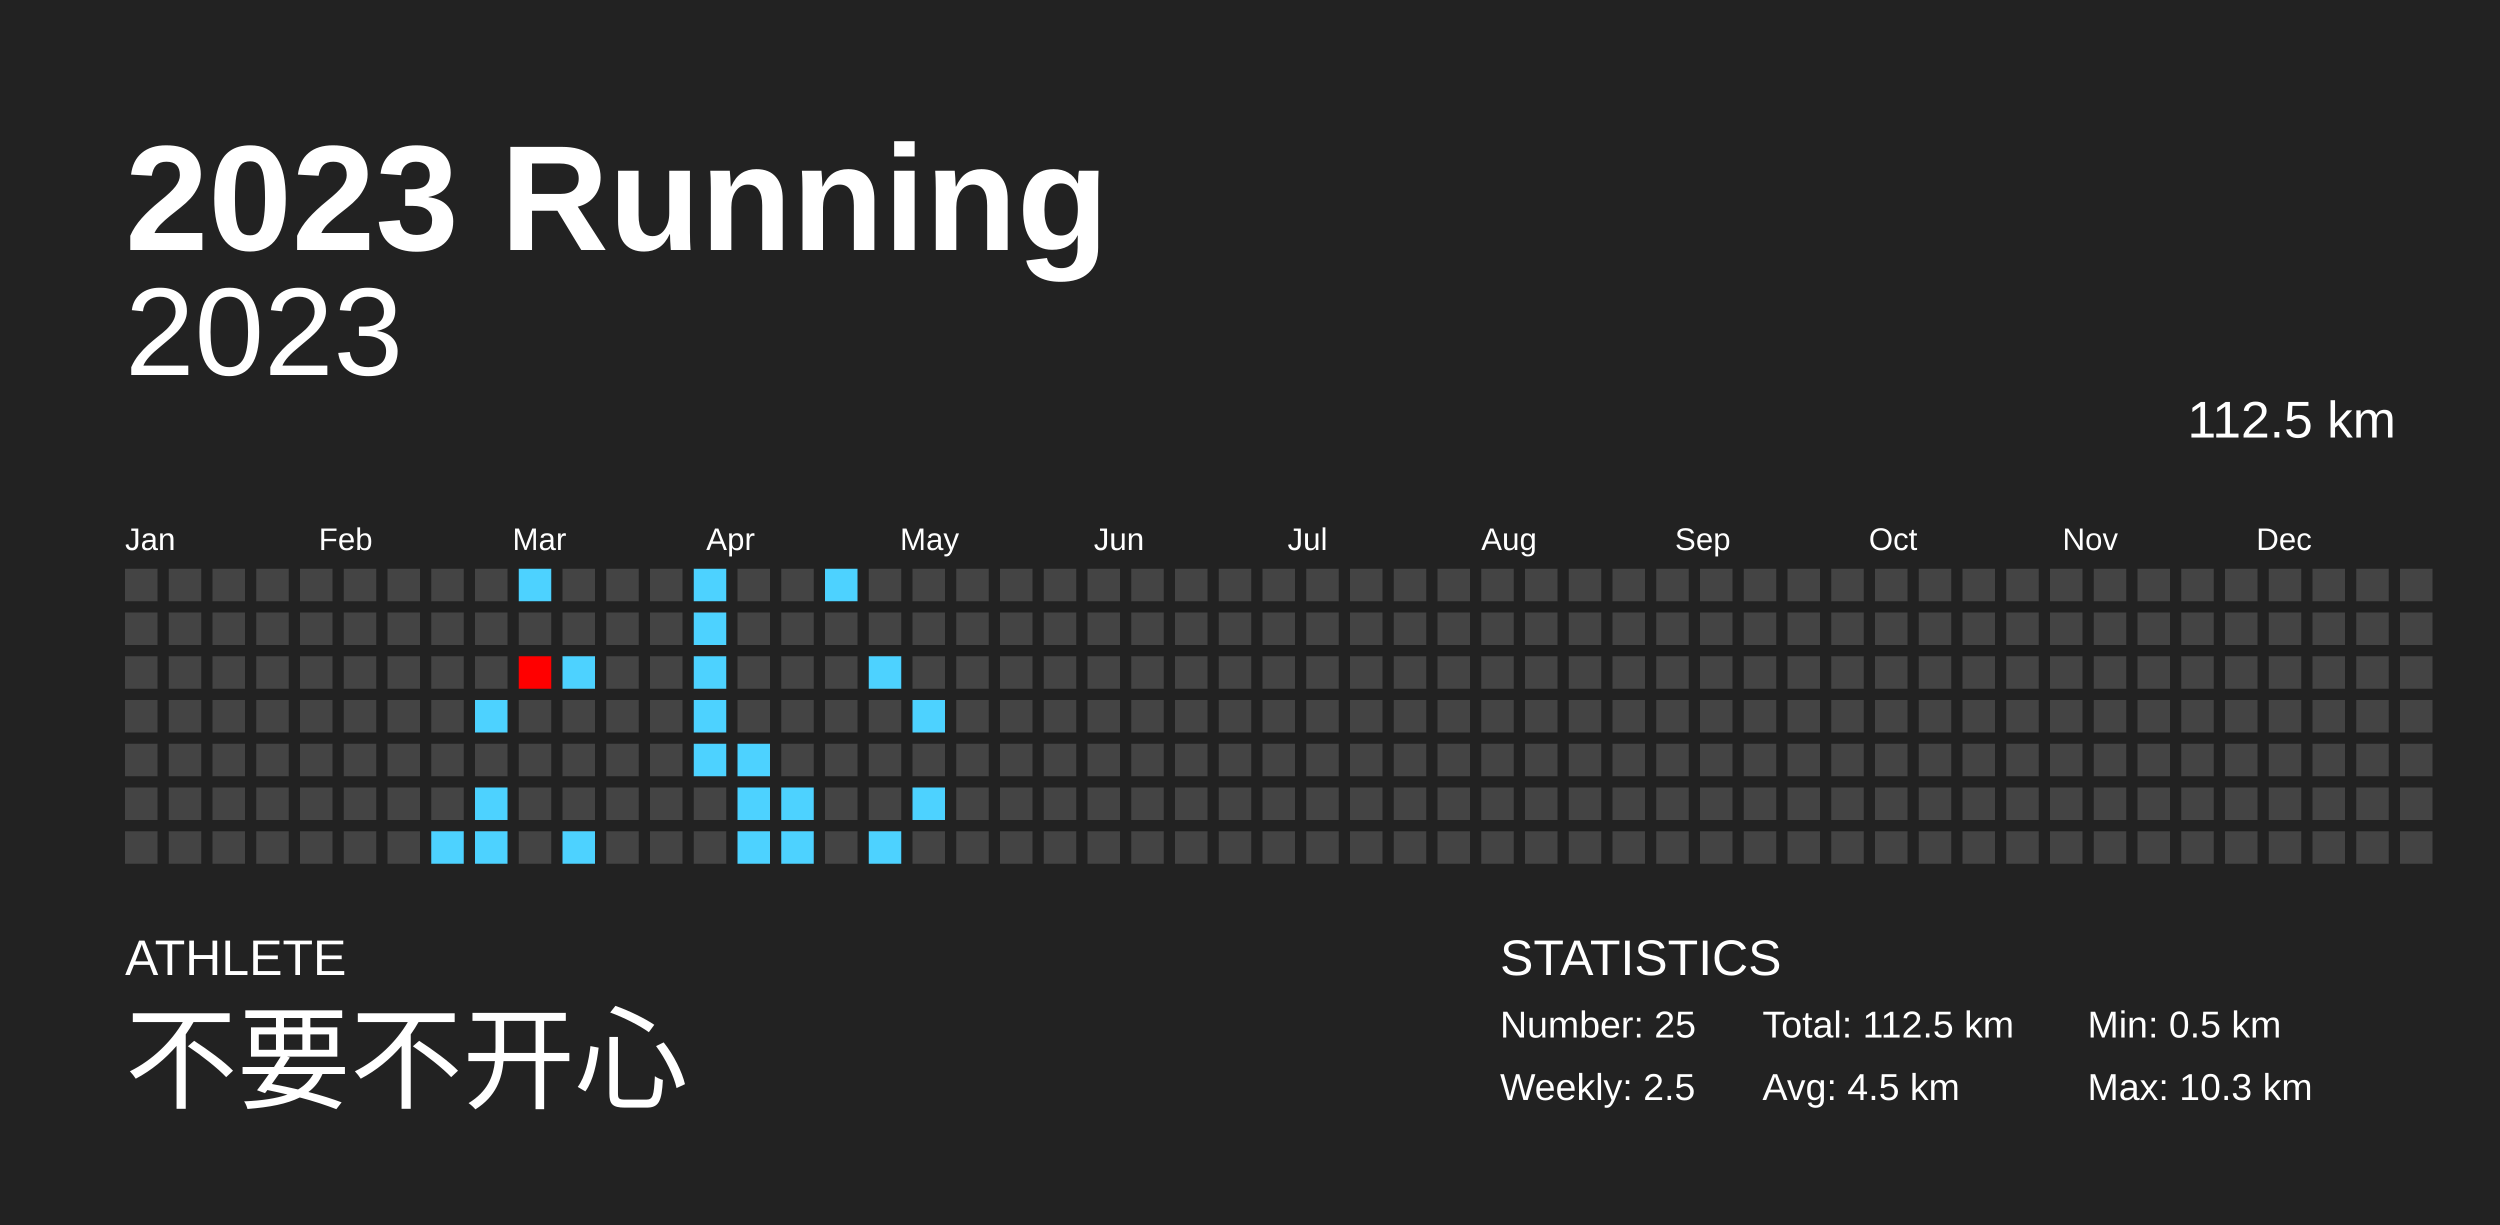
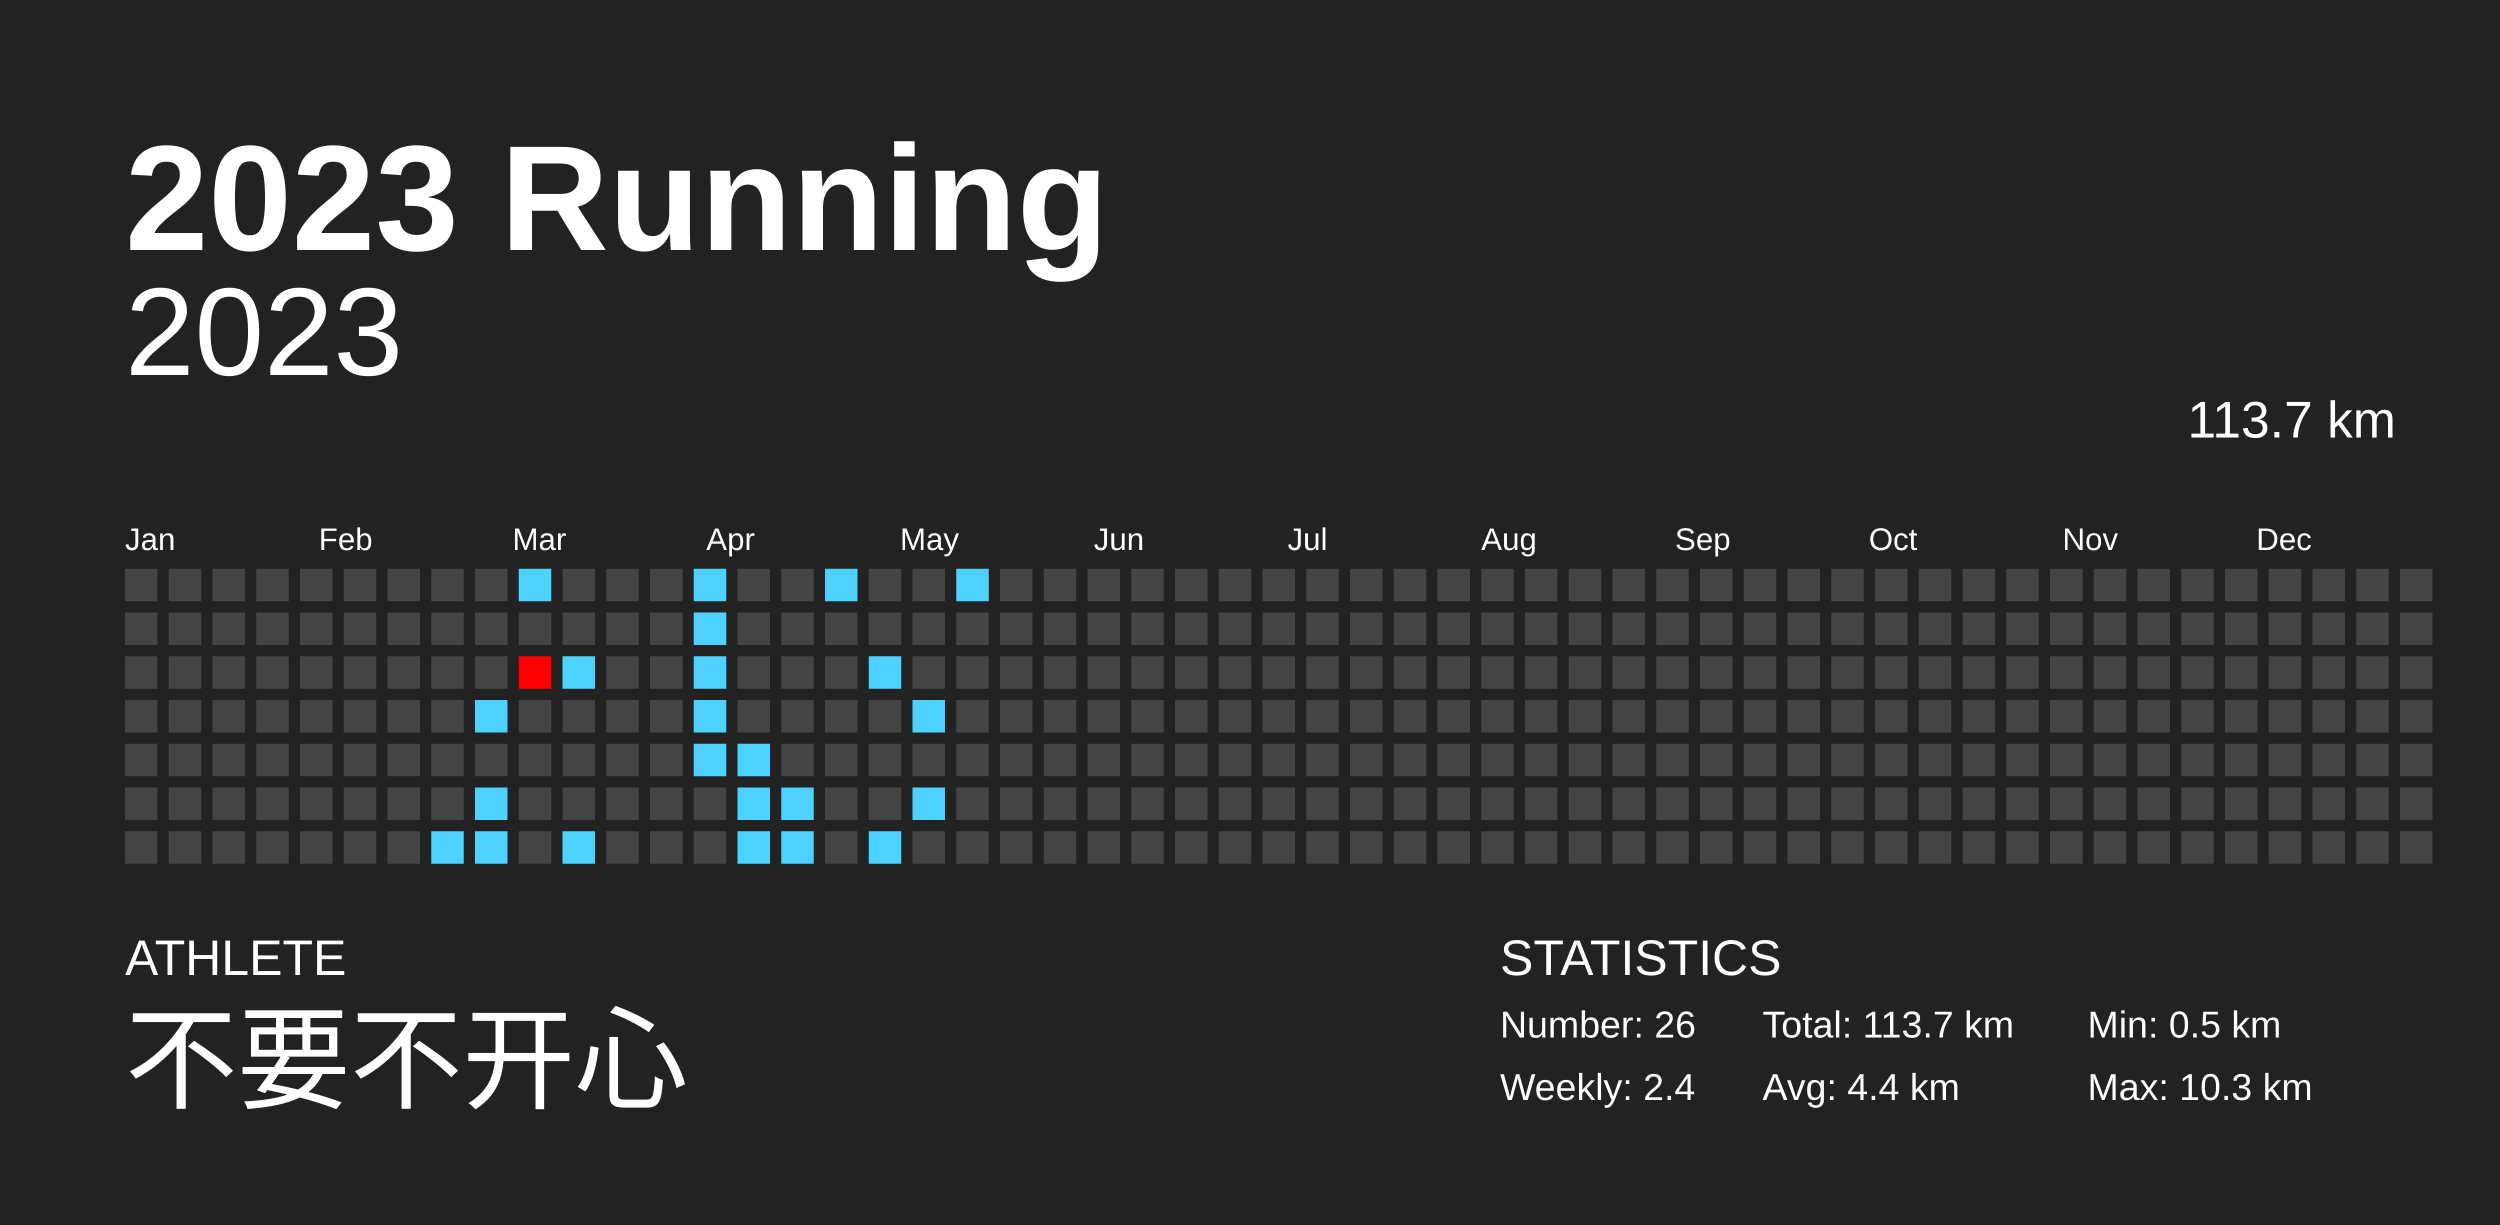
<svg xmlns="http://www.w3.org/2000/svg" baseProfile="full" height="98mm" version="1.1" viewBox="0,0,200,98" width="200mm">
  <defs />
  <rect fill="#222222" height="98" width="200" x="0" y="0" />
  <text fill="#FFFFFF" style="font-size:12px; font-family:Arial; font-weight:bold;" x="10" y="20">2023 Running</text>
  <text fill="#FFFFFF" style="font-size:4px; font-family:Arial" x="10" y="78">ATHLETE</text>
  <text fill="#FFFFFF" style="font-size:9px; font-family:Arial" x="10" y="88">不要不开心</text>
  <text fill="#FFFFFF" style="font-size:4px; font-family:Arial" x="120" y="78">STATISTICS</text>
-   <text fill="#FFFFFF" style="font-size:3px; font-family:Arial" x="120" y="83">Number: 25</text>
-   <text fill="#FFFFFF" style="font-size:3px; font-family:Arial" x="120" y="88">Weekly: 2.5</text>
-   <text fill="#FFFFFF" style="font-size:3px; font-family:Arial" x="141" y="83">Total: 112.5 km</text>
-   <text fill="#FFFFFF" style="font-size:3px; font-family:Arial" x="141" y="88">Avg: 4.5 km</text>
+   <text fill="#FFFFFF" style="font-size:3px; font-family:Arial" x="120" y="83">Number: 26</text>
+   <text fill="#FFFFFF" style="font-size:3px; font-family:Arial" x="120" y="88">Weekly: 2.4</text>
+   <text fill="#FFFFFF" style="font-size:3px; font-family:Arial" x="141" y="83">Total: 113.7 km</text>
+   <text fill="#FFFFFF" style="font-size:3px; font-family:Arial" x="141" y="88">Avg: 4.4 km</text>
  <text fill="#FFFFFF" style="font-size:3px; font-family:Arial" x="167" y="83">Min: 0.5 km</text>
  <text fill="#FFFFFF" style="font-size:3px; font-family:Arial" x="167" y="88">Max: 10.3 km</text>
  <text alignment-baseline="hanging" fill="#FFFFFF" style="font-size:10.0px; font-family:Arial;" x="10" y="30">2023</text>
-   <text alignment-baseline="hanging" fill="#FFFFFF" style="font-size:4.125px; font-family:Arial;" x="175" y="35">112.5 km</text>
+   <text alignment-baseline="hanging" fill="#FFFFFF" style="font-size:4.125px; font-family:Arial;" x="175" y="35">113.7 km</text>
  <text fill="#FFFFFF" style="font-size:2.5px; font-family:Arial" x="10.0" y="44">Jan</text>
  <text fill="#FFFFFF" style="font-size:2.5px; font-family:Arial" x="25.5" y="44">Feb</text>
  <text fill="#FFFFFF" style="font-size:2.5px; font-family:Arial" x="41.0" y="44">Mar</text>
  <text fill="#FFFFFF" style="font-size:2.5px; font-family:Arial" x="56.5" y="44">Apr</text>
  <text fill="#FFFFFF" style="font-size:2.5px; font-family:Arial" x="72.0" y="44">May</text>
  <text fill="#FFFFFF" style="font-size:2.5px; font-family:Arial" x="87.5" y="44">Jun</text>
  <text fill="#FFFFFF" style="font-size:2.5px; font-family:Arial" x="103.0" y="44">Jul</text>
  <text fill="#FFFFFF" style="font-size:2.5px; font-family:Arial" x="118.5" y="44">Aug</text>
  <text fill="#FFFFFF" style="font-size:2.5px; font-family:Arial" x="134.0" y="44">Sep</text>
  <text fill="#FFFFFF" style="font-size:2.5px; font-family:Arial" x="149.5" y="44">Oct</text>
  <text fill="#FFFFFF" style="font-size:2.5px; font-family:Arial" x="165.0" y="44">Nov</text>
  <text fill="#FFFFFF" style="font-size:2.5px; font-family:Arial" x="180.5" y="44">Dec</text>
  <rect fill="#444444" height="2.6" width="2.6" x="10.0" y="45.5" />
  <rect fill="#444444" height="2.6" width="2.6" x="10.0" y="49.0" />
  <rect fill="#444444" height="2.6" width="2.6" x="10.0" y="52.5" />
  <rect fill="#444444" height="2.6" width="2.6" x="10.0" y="56.0" />
  <rect fill="#444444" height="2.6" width="2.6" x="10.0" y="59.5" />
  <rect fill="#444444" height="2.6" width="2.6" x="10.0" y="63.0" />
  <rect fill="#444444" height="2.6" width="2.6" x="10.0" y="66.5" />
  <rect fill="#444444" height="2.6" width="2.6" x="13.5" y="45.5" />
  <rect fill="#444444" height="2.6" width="2.6" x="13.5" y="49.0" />
  <rect fill="#444444" height="2.6" width="2.6" x="13.5" y="52.5" />
  <rect fill="#444444" height="2.6" width="2.6" x="13.5" y="56.0" />
  <rect fill="#444444" height="2.6" width="2.6" x="13.5" y="59.5" />
  <rect fill="#444444" height="2.6" width="2.6" x="13.5" y="63.0" />
  <rect fill="#444444" height="2.6" width="2.6" x="13.5" y="66.5" />
  <rect fill="#444444" height="2.6" width="2.6" x="17.0" y="45.5" />
  <rect fill="#444444" height="2.6" width="2.6" x="17.0" y="49.0" />
  <rect fill="#444444" height="2.6" width="2.6" x="17.0" y="52.5" />
  <rect fill="#444444" height="2.6" width="2.6" x="17.0" y="56.0" />
  <rect fill="#444444" height="2.6" width="2.6" x="17.0" y="59.5" />
  <rect fill="#444444" height="2.6" width="2.6" x="17.0" y="63.0" />
  <rect fill="#444444" height="2.6" width="2.6" x="17.0" y="66.5" />
  <rect fill="#444444" height="2.6" width="2.6" x="20.5" y="45.5" />
  <rect fill="#444444" height="2.6" width="2.6" x="20.5" y="49.0" />
  <rect fill="#444444" height="2.6" width="2.6" x="20.5" y="52.5" />
  <rect fill="#444444" height="2.6" width="2.6" x="20.5" y="56.0" />
  <rect fill="#444444" height="2.6" width="2.6" x="20.5" y="59.5" />
  <rect fill="#444444" height="2.6" width="2.6" x="20.5" y="63.0" />
  <rect fill="#444444" height="2.6" width="2.6" x="20.5" y="66.5" />
  <rect fill="#444444" height="2.6" width="2.6" x="24.0" y="45.5" />
  <rect fill="#444444" height="2.6" width="2.6" x="24.0" y="49.0" />
  <rect fill="#444444" height="2.6" width="2.6" x="24.0" y="52.5" />
  <rect fill="#444444" height="2.6" width="2.6" x="24.0" y="56.0" />
  <rect fill="#444444" height="2.6" width="2.6" x="24.0" y="59.5" />
  <rect fill="#444444" height="2.6" width="2.6" x="24.0" y="63.0" />
  <rect fill="#444444" height="2.6" width="2.6" x="24.0" y="66.5" />
  <rect fill="#444444" height="2.6" width="2.6" x="27.5" y="45.5" />
  <rect fill="#444444" height="2.6" width="2.6" x="27.5" y="49.0" />
  <rect fill="#444444" height="2.6" width="2.6" x="27.5" y="52.5" />
  <rect fill="#444444" height="2.6" width="2.6" x="27.5" y="56.0" />
  <rect fill="#444444" height="2.6" width="2.6" x="27.5" y="59.5" />
  <rect fill="#444444" height="2.6" width="2.6" x="27.5" y="63.0" />
  <rect fill="#444444" height="2.6" width="2.6" x="27.5" y="66.5" />
  <rect fill="#444444" height="2.6" width="2.6" x="31.0" y="45.5" />
  <rect fill="#444444" height="2.6" width="2.6" x="31.0" y="49.0" />
  <rect fill="#444444" height="2.6" width="2.6" x="31.0" y="52.5" />
  <rect fill="#444444" height="2.6" width="2.6" x="31.0" y="56.0" />
  <rect fill="#444444" height="2.6" width="2.6" x="31.0" y="59.5" />
  <rect fill="#444444" height="2.6" width="2.6" x="31.0" y="63.0" />
  <rect fill="#444444" height="2.6" width="2.6" x="31.0" y="66.5" />
  <rect fill="#444444" height="2.6" width="2.6" x="34.5" y="45.5" />
  <rect fill="#444444" height="2.6" width="2.6" x="34.5" y="49.0" />
  <rect fill="#444444" height="2.6" width="2.6" x="34.5" y="52.5" />
  <rect fill="#444444" height="2.6" width="2.6" x="34.5" y="56.0" />
  <rect fill="#444444" height="2.6" width="2.6" x="34.5" y="59.5" />
  <rect fill="#444444" height="2.6" width="2.6" x="34.5" y="63.0" />
  <rect fill="#4dd2ff" height="2.6" width="2.6" x="34.5" y="66.5" />
  <rect fill="#444444" height="2.6" width="2.6" x="38.0" y="45.5" />
  <rect fill="#444444" height="2.6" width="2.6" x="38.0" y="49.0" />
  <rect fill="#444444" height="2.6" width="2.6" x="38.0" y="52.5" />
  <rect fill="#4dd2ff" height="2.6" width="2.6" x="38.0" y="56.0" />
  <rect fill="#444444" height="2.6" width="2.6" x="38.0" y="59.5" />
  <rect fill="#4dd2ff" height="2.6" width="2.6" x="38.0" y="63.0" />
  <rect fill="#4dd2ff" height="2.6" width="2.6" x="38.0" y="66.5" />
  <rect fill="#4dd2ff" height="2.6" width="2.6" x="41.5" y="45.5" />
  <rect fill="#444444" height="2.6" width="2.6" x="41.5" y="49.0" />
  <rect fill="#ff0000" height="2.6" width="2.6" x="41.5" y="52.5" />
  <rect fill="#444444" height="2.6" width="2.6" x="41.5" y="56.0" />
  <rect fill="#444444" height="2.6" width="2.6" x="41.5" y="59.5" />
  <rect fill="#444444" height="2.6" width="2.6" x="41.5" y="63.0" />
  <rect fill="#444444" height="2.6" width="2.6" x="41.5" y="66.5" />
  <rect fill="#444444" height="2.6" width="2.6" x="45.0" y="45.5" />
  <rect fill="#444444" height="2.6" width="2.6" x="45.0" y="49.0" />
  <rect fill="#4dd2ff" height="2.6" width="2.6" x="45.0" y="52.5" />
  <rect fill="#444444" height="2.6" width="2.6" x="45.0" y="56.0" />
  <rect fill="#444444" height="2.6" width="2.6" x="45.0" y="59.5" />
  <rect fill="#444444" height="2.6" width="2.6" x="45.0" y="63.0" />
  <rect fill="#4dd2ff" height="2.6" width="2.6" x="45.0" y="66.5" />
  <rect fill="#444444" height="2.6" width="2.6" x="48.5" y="45.5" />
  <rect fill="#444444" height="2.6" width="2.6" x="48.5" y="49.0" />
  <rect fill="#444444" height="2.6" width="2.6" x="48.5" y="52.5" />
  <rect fill="#444444" height="2.6" width="2.6" x="48.5" y="56.0" />
  <rect fill="#444444" height="2.6" width="2.6" x="48.5" y="59.5" />
  <rect fill="#444444" height="2.6" width="2.6" x="48.5" y="63.0" />
  <rect fill="#444444" height="2.6" width="2.6" x="48.5" y="66.5" />
  <rect fill="#444444" height="2.6" width="2.6" x="52.0" y="45.5" />
  <rect fill="#444444" height="2.6" width="2.6" x="52.0" y="49.0" />
  <rect fill="#444444" height="2.6" width="2.6" x="52.0" y="52.5" />
  <rect fill="#444444" height="2.6" width="2.6" x="52.0" y="56.0" />
  <rect fill="#444444" height="2.6" width="2.6" x="52.0" y="59.5" />
  <rect fill="#444444" height="2.6" width="2.6" x="52.0" y="63.0" />
  <rect fill="#444444" height="2.6" width="2.6" x="52.0" y="66.5" />
  <rect fill="#4dd2ff" height="2.6" width="2.6" x="55.5" y="45.5" />
  <rect fill="#4dd2ff" height="2.6" width="2.6" x="55.5" y="49.0" />
  <rect fill="#4dd2ff" height="2.6" width="2.6" x="55.5" y="52.5" />
  <rect fill="#4dd2ff" height="2.6" width="2.6" x="55.5" y="56.0" />
  <rect fill="#4dd2ff" height="2.6" width="2.6" x="55.5" y="59.5" />
  <rect fill="#444444" height="2.6" width="2.6" x="55.5" y="63.0" />
  <rect fill="#444444" height="2.6" width="2.6" x="55.5" y="66.5" />
  <rect fill="#444444" height="2.6" width="2.6" x="59.0" y="45.5" />
  <rect fill="#444444" height="2.6" width="2.6" x="59.0" y="49.0" />
  <rect fill="#444444" height="2.6" width="2.6" x="59.0" y="52.5" />
  <rect fill="#444444" height="2.6" width="2.6" x="59.0" y="56.0" />
  <rect fill="#4dd2ff" height="2.6" width="2.6" x="59.0" y="59.5" />
  <rect fill="#4dd2ff" height="2.6" width="2.6" x="59.0" y="63.0" />
  <rect fill="#4dd2ff" height="2.6" width="2.6" x="59.0" y="66.5" />
  <rect fill="#444444" height="2.6" width="2.6" x="62.5" y="45.5" />
  <rect fill="#444444" height="2.6" width="2.6" x="62.5" y="49.0" />
  <rect fill="#444444" height="2.6" width="2.6" x="62.5" y="52.5" />
  <rect fill="#444444" height="2.6" width="2.6" x="62.5" y="56.0" />
  <rect fill="#444444" height="2.6" width="2.6" x="62.5" y="59.5" />
  <rect fill="#4dd2ff" height="2.6" width="2.6" x="62.5" y="63.0" />
  <rect fill="#4dd2ff" height="2.6" width="2.6" x="62.5" y="66.5" />
  <rect fill="#4dd2ff" height="2.6" width="2.6" x="66.0" y="45.5" />
  <rect fill="#444444" height="2.6" width="2.6" x="66.0" y="49.0" />
  <rect fill="#444444" height="2.6" width="2.6" x="66.0" y="52.5" />
  <rect fill="#444444" height="2.6" width="2.6" x="66.0" y="56.0" />
  <rect fill="#444444" height="2.6" width="2.6" x="66.0" y="59.5" />
  <rect fill="#444444" height="2.6" width="2.6" x="66.0" y="63.0" />
  <rect fill="#444444" height="2.6" width="2.6" x="66.0" y="66.5" />
  <rect fill="#444444" height="2.6" width="2.6" x="69.5" y="45.5" />
  <rect fill="#444444" height="2.6" width="2.6" x="69.5" y="49.0" />
  <rect fill="#4dd2ff" height="2.6" width="2.6" x="69.5" y="52.5" />
  <rect fill="#444444" height="2.6" width="2.6" x="69.5" y="56.0" />
  <rect fill="#444444" height="2.6" width="2.6" x="69.5" y="59.5" />
  <rect fill="#444444" height="2.6" width="2.6" x="69.5" y="63.0" />
  <rect fill="#4dd2ff" height="2.6" width="2.6" x="69.5" y="66.5" />
  <rect fill="#444444" height="2.6" width="2.6" x="73.0" y="45.5" />
  <rect fill="#444444" height="2.6" width="2.6" x="73.0" y="49.0" />
  <rect fill="#444444" height="2.6" width="2.6" x="73.0" y="52.5" />
  <rect fill="#4dd2ff" height="2.6" width="2.6" x="73.0" y="56.0" />
  <rect fill="#444444" height="2.6" width="2.6" x="73.0" y="59.5" />
  <rect fill="#4dd2ff" height="2.6" width="2.6" x="73.0" y="63.0" />
  <rect fill="#444444" height="2.6" width="2.6" x="73.0" y="66.5" />
-   <rect fill="#444444" height="2.6" width="2.6" x="76.5" y="45.5" />
+   <rect fill="#4dd2ff" height="2.6" width="2.6" x="76.5" y="45.5" />
  <rect fill="#444444" height="2.6" width="2.6" x="76.5" y="49.0" />
  <rect fill="#444444" height="2.6" width="2.6" x="76.5" y="52.5" />
  <rect fill="#444444" height="2.6" width="2.6" x="76.5" y="56.0" />
  <rect fill="#444444" height="2.6" width="2.6" x="76.5" y="59.5" />
  <rect fill="#444444" height="2.6" width="2.6" x="76.5" y="63.0" />
  <rect fill="#444444" height="2.6" width="2.6" x="76.5" y="66.5" />
  <rect fill="#444444" height="2.6" width="2.6" x="80.0" y="45.5" />
  <rect fill="#444444" height="2.6" width="2.6" x="80.0" y="49.0" />
  <rect fill="#444444" height="2.6" width="2.6" x="80.0" y="52.5" />
  <rect fill="#444444" height="2.6" width="2.6" x="80.0" y="56.0" />
  <rect fill="#444444" height="2.6" width="2.6" x="80.0" y="59.5" />
  <rect fill="#444444" height="2.6" width="2.6" x="80.0" y="63.0" />
  <rect fill="#444444" height="2.6" width="2.6" x="80.0" y="66.5" />
  <rect fill="#444444" height="2.6" width="2.6" x="83.5" y="45.5" />
  <rect fill="#444444" height="2.6" width="2.6" x="83.5" y="49.0" />
  <rect fill="#444444" height="2.6" width="2.6" x="83.5" y="52.5" />
  <rect fill="#444444" height="2.6" width="2.6" x="83.5" y="56.0" />
  <rect fill="#444444" height="2.6" width="2.6" x="83.5" y="59.5" />
  <rect fill="#444444" height="2.6" width="2.6" x="83.5" y="63.0" />
  <rect fill="#444444" height="2.6" width="2.6" x="83.5" y="66.5" />
  <rect fill="#444444" height="2.6" width="2.6" x="87.0" y="45.5" />
  <rect fill="#444444" height="2.6" width="2.6" x="87.0" y="49.0" />
  <rect fill="#444444" height="2.6" width="2.6" x="87.0" y="52.5" />
  <rect fill="#444444" height="2.6" width="2.6" x="87.0" y="56.0" />
  <rect fill="#444444" height="2.6" width="2.6" x="87.0" y="59.5" />
  <rect fill="#444444" height="2.6" width="2.6" x="87.0" y="63.0" />
  <rect fill="#444444" height="2.6" width="2.6" x="87.0" y="66.5" />
  <rect fill="#444444" height="2.6" width="2.6" x="90.5" y="45.5" />
  <rect fill="#444444" height="2.6" width="2.6" x="90.5" y="49.0" />
  <rect fill="#444444" height="2.6" width="2.6" x="90.5" y="52.5" />
  <rect fill="#444444" height="2.6" width="2.6" x="90.5" y="56.0" />
  <rect fill="#444444" height="2.6" width="2.6" x="90.5" y="59.5" />
  <rect fill="#444444" height="2.6" width="2.6" x="90.5" y="63.0" />
  <rect fill="#444444" height="2.6" width="2.6" x="90.5" y="66.5" />
  <rect fill="#444444" height="2.6" width="2.6" x="94.0" y="45.5" />
  <rect fill="#444444" height="2.6" width="2.6" x="94.0" y="49.0" />
  <rect fill="#444444" height="2.6" width="2.6" x="94.0" y="52.5" />
  <rect fill="#444444" height="2.6" width="2.6" x="94.0" y="56.0" />
  <rect fill="#444444" height="2.6" width="2.6" x="94.0" y="59.5" />
  <rect fill="#444444" height="2.6" width="2.6" x="94.0" y="63.0" />
  <rect fill="#444444" height="2.6" width="2.6" x="94.0" y="66.5" />
  <rect fill="#444444" height="2.6" width="2.6" x="97.5" y="45.5" />
  <rect fill="#444444" height="2.6" width="2.6" x="97.5" y="49.0" />
  <rect fill="#444444" height="2.6" width="2.6" x="97.5" y="52.5" />
  <rect fill="#444444" height="2.6" width="2.6" x="97.5" y="56.0" />
  <rect fill="#444444" height="2.6" width="2.6" x="97.5" y="59.5" />
  <rect fill="#444444" height="2.6" width="2.6" x="97.5" y="63.0" />
  <rect fill="#444444" height="2.6" width="2.6" x="97.5" y="66.5" />
  <rect fill="#444444" height="2.6" width="2.6" x="101.0" y="45.5" />
  <rect fill="#444444" height="2.6" width="2.6" x="101.0" y="49.0" />
  <rect fill="#444444" height="2.6" width="2.6" x="101.0" y="52.5" />
  <rect fill="#444444" height="2.6" width="2.6" x="101.0" y="56.0" />
  <rect fill="#444444" height="2.6" width="2.6" x="101.0" y="59.5" />
  <rect fill="#444444" height="2.6" width="2.6" x="101.0" y="63.0" />
  <rect fill="#444444" height="2.6" width="2.6" x="101.0" y="66.5" />
  <rect fill="#444444" height="2.6" width="2.6" x="104.5" y="45.5" />
  <rect fill="#444444" height="2.6" width="2.6" x="104.5" y="49.0" />
  <rect fill="#444444" height="2.6" width="2.6" x="104.5" y="52.5" />
  <rect fill="#444444" height="2.6" width="2.6" x="104.5" y="56.0" />
  <rect fill="#444444" height="2.6" width="2.6" x="104.5" y="59.5" />
  <rect fill="#444444" height="2.6" width="2.6" x="104.5" y="63.0" />
  <rect fill="#444444" height="2.6" width="2.6" x="104.5" y="66.5" />
  <rect fill="#444444" height="2.6" width="2.6" x="108.0" y="45.5" />
  <rect fill="#444444" height="2.6" width="2.6" x="108.0" y="49.0" />
  <rect fill="#444444" height="2.6" width="2.6" x="108.0" y="52.5" />
  <rect fill="#444444" height="2.6" width="2.6" x="108.0" y="56.0" />
  <rect fill="#444444" height="2.6" width="2.6" x="108.0" y="59.5" />
  <rect fill="#444444" height="2.6" width="2.6" x="108.0" y="63.0" />
  <rect fill="#444444" height="2.6" width="2.6" x="108.0" y="66.5" />
  <rect fill="#444444" height="2.6" width="2.6" x="111.5" y="45.5" />
  <rect fill="#444444" height="2.6" width="2.6" x="111.5" y="49.0" />
  <rect fill="#444444" height="2.6" width="2.6" x="111.5" y="52.5" />
  <rect fill="#444444" height="2.6" width="2.6" x="111.5" y="56.0" />
  <rect fill="#444444" height="2.6" width="2.6" x="111.5" y="59.5" />
  <rect fill="#444444" height="2.6" width="2.6" x="111.5" y="63.0" />
  <rect fill="#444444" height="2.6" width="2.6" x="111.5" y="66.5" />
  <rect fill="#444444" height="2.6" width="2.6" x="115.0" y="45.5" />
  <rect fill="#444444" height="2.6" width="2.6" x="115.0" y="49.0" />
  <rect fill="#444444" height="2.6" width="2.6" x="115.0" y="52.5" />
  <rect fill="#444444" height="2.6" width="2.6" x="115.0" y="56.0" />
  <rect fill="#444444" height="2.6" width="2.6" x="115.0" y="59.5" />
  <rect fill="#444444" height="2.6" width="2.6" x="115.0" y="63.0" />
  <rect fill="#444444" height="2.6" width="2.6" x="115.0" y="66.5" />
  <rect fill="#444444" height="2.6" width="2.6" x="118.5" y="45.5" />
  <rect fill="#444444" height="2.6" width="2.6" x="118.5" y="49.0" />
  <rect fill="#444444" height="2.6" width="2.6" x="118.5" y="52.5" />
  <rect fill="#444444" height="2.6" width="2.6" x="118.5" y="56.0" />
  <rect fill="#444444" height="2.6" width="2.6" x="118.5" y="59.5" />
  <rect fill="#444444" height="2.6" width="2.6" x="118.5" y="63.0" />
  <rect fill="#444444" height="2.6" width="2.6" x="118.5" y="66.5" />
  <rect fill="#444444" height="2.6" width="2.6" x="122.0" y="45.5" />
  <rect fill="#444444" height="2.6" width="2.6" x="122.0" y="49.0" />
  <rect fill="#444444" height="2.6" width="2.6" x="122.0" y="52.5" />
  <rect fill="#444444" height="2.6" width="2.6" x="122.0" y="56.0" />
  <rect fill="#444444" height="2.6" width="2.6" x="122.0" y="59.5" />
  <rect fill="#444444" height="2.6" width="2.6" x="122.0" y="63.0" />
  <rect fill="#444444" height="2.6" width="2.6" x="122.0" y="66.5" />
  <rect fill="#444444" height="2.6" width="2.6" x="125.5" y="45.5" />
  <rect fill="#444444" height="2.6" width="2.6" x="125.5" y="49.0" />
  <rect fill="#444444" height="2.6" width="2.6" x="125.5" y="52.5" />
  <rect fill="#444444" height="2.6" width="2.6" x="125.5" y="56.0" />
  <rect fill="#444444" height="2.6" width="2.6" x="125.5" y="59.5" />
  <rect fill="#444444" height="2.6" width="2.6" x="125.5" y="63.0" />
  <rect fill="#444444" height="2.6" width="2.6" x="125.5" y="66.5" />
  <rect fill="#444444" height="2.6" width="2.6" x="129.0" y="45.5" />
  <rect fill="#444444" height="2.6" width="2.6" x="129.0" y="49.0" />
  <rect fill="#444444" height="2.6" width="2.6" x="129.0" y="52.5" />
  <rect fill="#444444" height="2.6" width="2.6" x="129.0" y="56.0" />
  <rect fill="#444444" height="2.6" width="2.6" x="129.0" y="59.5" />
  <rect fill="#444444" height="2.6" width="2.6" x="129.0" y="63.0" />
  <rect fill="#444444" height="2.6" width="2.6" x="129.0" y="66.5" />
  <rect fill="#444444" height="2.6" width="2.6" x="132.5" y="45.5" />
  <rect fill="#444444" height="2.6" width="2.6" x="132.5" y="49.0" />
  <rect fill="#444444" height="2.6" width="2.6" x="132.5" y="52.5" />
  <rect fill="#444444" height="2.6" width="2.6" x="132.5" y="56.0" />
  <rect fill="#444444" height="2.6" width="2.6" x="132.5" y="59.5" />
  <rect fill="#444444" height="2.6" width="2.6" x="132.5" y="63.0" />
  <rect fill="#444444" height="2.6" width="2.6" x="132.5" y="66.5" />
  <rect fill="#444444" height="2.6" width="2.6" x="136.0" y="45.5" />
  <rect fill="#444444" height="2.6" width="2.6" x="136.0" y="49.0" />
  <rect fill="#444444" height="2.6" width="2.6" x="136.0" y="52.5" />
  <rect fill="#444444" height="2.6" width="2.6" x="136.0" y="56.0" />
  <rect fill="#444444" height="2.6" width="2.6" x="136.0" y="59.5" />
  <rect fill="#444444" height="2.6" width="2.6" x="136.0" y="63.0" />
  <rect fill="#444444" height="2.6" width="2.6" x="136.0" y="66.5" />
  <rect fill="#444444" height="2.6" width="2.6" x="139.5" y="45.5" />
  <rect fill="#444444" height="2.6" width="2.6" x="139.5" y="49.0" />
  <rect fill="#444444" height="2.6" width="2.6" x="139.5" y="52.5" />
  <rect fill="#444444" height="2.6" width="2.6" x="139.5" y="56.0" />
  <rect fill="#444444" height="2.6" width="2.6" x="139.5" y="59.5" />
  <rect fill="#444444" height="2.6" width="2.6" x="139.5" y="63.0" />
  <rect fill="#444444" height="2.6" width="2.6" x="139.5" y="66.5" />
  <rect fill="#444444" height="2.6" width="2.6" x="143.0" y="45.5" />
  <rect fill="#444444" height="2.6" width="2.6" x="143.0" y="49.0" />
  <rect fill="#444444" height="2.6" width="2.6" x="143.0" y="52.5" />
  <rect fill="#444444" height="2.6" width="2.6" x="143.0" y="56.0" />
  <rect fill="#444444" height="2.6" width="2.6" x="143.0" y="59.5" />
  <rect fill="#444444" height="2.6" width="2.6" x="143.0" y="63.0" />
  <rect fill="#444444" height="2.6" width="2.6" x="143.0" y="66.5" />
  <rect fill="#444444" height="2.6" width="2.6" x="146.5" y="45.5" />
  <rect fill="#444444" height="2.6" width="2.6" x="146.5" y="49.0" />
  <rect fill="#444444" height="2.6" width="2.6" x="146.5" y="52.5" />
  <rect fill="#444444" height="2.6" width="2.6" x="146.5" y="56.0" />
  <rect fill="#444444" height="2.6" width="2.6" x="146.5" y="59.5" />
  <rect fill="#444444" height="2.6" width="2.6" x="146.5" y="63.0" />
  <rect fill="#444444" height="2.6" width="2.6" x="146.5" y="66.5" />
  <rect fill="#444444" height="2.6" width="2.6" x="150.0" y="45.5" />
  <rect fill="#444444" height="2.6" width="2.6" x="150.0" y="49.0" />
  <rect fill="#444444" height="2.6" width="2.6" x="150.0" y="52.5" />
  <rect fill="#444444" height="2.6" width="2.6" x="150.0" y="56.0" />
  <rect fill="#444444" height="2.6" width="2.6" x="150.0" y="59.5" />
  <rect fill="#444444" height="2.6" width="2.6" x="150.0" y="63.0" />
  <rect fill="#444444" height="2.6" width="2.6" x="150.0" y="66.5" />
  <rect fill="#444444" height="2.6" width="2.6" x="153.5" y="45.5" />
  <rect fill="#444444" height="2.6" width="2.6" x="153.5" y="49.0" />
  <rect fill="#444444" height="2.6" width="2.6" x="153.5" y="52.5" />
  <rect fill="#444444" height="2.6" width="2.6" x="153.5" y="56.0" />
  <rect fill="#444444" height="2.6" width="2.6" x="153.5" y="59.5" />
  <rect fill="#444444" height="2.6" width="2.6" x="153.5" y="63.0" />
  <rect fill="#444444" height="2.6" width="2.6" x="153.5" y="66.5" />
  <rect fill="#444444" height="2.6" width="2.6" x="157.0" y="45.5" />
  <rect fill="#444444" height="2.6" width="2.6" x="157.0" y="49.0" />
  <rect fill="#444444" height="2.6" width="2.6" x="157.0" y="52.5" />
  <rect fill="#444444" height="2.6" width="2.6" x="157.0" y="56.0" />
  <rect fill="#444444" height="2.6" width="2.6" x="157.0" y="59.5" />
  <rect fill="#444444" height="2.6" width="2.6" x="157.0" y="63.0" />
  <rect fill="#444444" height="2.6" width="2.6" x="157.0" y="66.5" />
  <rect fill="#444444" height="2.6" width="2.6" x="160.5" y="45.5" />
  <rect fill="#444444" height="2.6" width="2.6" x="160.5" y="49.0" />
  <rect fill="#444444" height="2.6" width="2.6" x="160.5" y="52.5" />
  <rect fill="#444444" height="2.6" width="2.6" x="160.5" y="56.0" />
  <rect fill="#444444" height="2.6" width="2.6" x="160.5" y="59.5" />
  <rect fill="#444444" height="2.6" width="2.6" x="160.5" y="63.0" />
  <rect fill="#444444" height="2.6" width="2.6" x="160.5" y="66.5" />
  <rect fill="#444444" height="2.6" width="2.6" x="164.0" y="45.5" />
  <rect fill="#444444" height="2.6" width="2.6" x="164.0" y="49.0" />
  <rect fill="#444444" height="2.6" width="2.6" x="164.0" y="52.5" />
  <rect fill="#444444" height="2.6" width="2.6" x="164.0" y="56.0" />
  <rect fill="#444444" height="2.6" width="2.6" x="164.0" y="59.5" />
  <rect fill="#444444" height="2.6" width="2.6" x="164.0" y="63.0" />
  <rect fill="#444444" height="2.6" width="2.6" x="164.0" y="66.5" />
  <rect fill="#444444" height="2.6" width="2.6" x="167.5" y="45.5" />
  <rect fill="#444444" height="2.6" width="2.6" x="167.5" y="49.0" />
  <rect fill="#444444" height="2.6" width="2.6" x="167.5" y="52.5" />
  <rect fill="#444444" height="2.6" width="2.6" x="167.5" y="56.0" />
  <rect fill="#444444" height="2.6" width="2.6" x="167.5" y="59.5" />
  <rect fill="#444444" height="2.6" width="2.6" x="167.5" y="63.0" />
  <rect fill="#444444" height="2.6" width="2.6" x="167.5" y="66.5" />
  <rect fill="#444444" height="2.6" width="2.6" x="171.0" y="45.5" />
  <rect fill="#444444" height="2.6" width="2.6" x="171.0" y="49.0" />
  <rect fill="#444444" height="2.6" width="2.6" x="171.0" y="52.5" />
  <rect fill="#444444" height="2.6" width="2.6" x="171.0" y="56.0" />
  <rect fill="#444444" height="2.6" width="2.6" x="171.0" y="59.5" />
  <rect fill="#444444" height="2.6" width="2.6" x="171.0" y="63.0" />
  <rect fill="#444444" height="2.6" width="2.6" x="171.0" y="66.5" />
  <rect fill="#444444" height="2.6" width="2.6" x="174.5" y="45.5" />
  <rect fill="#444444" height="2.6" width="2.6" x="174.5" y="49.0" />
  <rect fill="#444444" height="2.6" width="2.6" x="174.5" y="52.5" />
  <rect fill="#444444" height="2.6" width="2.6" x="174.5" y="56.0" />
  <rect fill="#444444" height="2.6" width="2.6" x="174.5" y="59.5" />
  <rect fill="#444444" height="2.6" width="2.6" x="174.5" y="63.0" />
  <rect fill="#444444" height="2.6" width="2.6" x="174.5" y="66.5" />
  <rect fill="#444444" height="2.6" width="2.6" x="178.0" y="45.5" />
  <rect fill="#444444" height="2.6" width="2.6" x="178.0" y="49.0" />
  <rect fill="#444444" height="2.6" width="2.6" x="178.0" y="52.5" />
  <rect fill="#444444" height="2.6" width="2.6" x="178.0" y="56.0" />
  <rect fill="#444444" height="2.6" width="2.6" x="178.0" y="59.5" />
  <rect fill="#444444" height="2.6" width="2.6" x="178.0" y="63.0" />
  <rect fill="#444444" height="2.6" width="2.6" x="178.0" y="66.5" />
  <rect fill="#444444" height="2.6" width="2.6" x="181.5" y="45.5" />
  <rect fill="#444444" height="2.6" width="2.6" x="181.5" y="49.0" />
  <rect fill="#444444" height="2.6" width="2.6" x="181.5" y="52.5" />
  <rect fill="#444444" height="2.6" width="2.6" x="181.5" y="56.0" />
  <rect fill="#444444" height="2.6" width="2.6" x="181.5" y="59.5" />
  <rect fill="#444444" height="2.6" width="2.6" x="181.5" y="63.0" />
  <rect fill="#444444" height="2.6" width="2.6" x="181.5" y="66.5" />
  <rect fill="#444444" height="2.6" width="2.6" x="185.0" y="45.5" />
  <rect fill="#444444" height="2.6" width="2.6" x="185.0" y="49.0" />
  <rect fill="#444444" height="2.6" width="2.6" x="185.0" y="52.5" />
  <rect fill="#444444" height="2.6" width="2.6" x="185.0" y="56.0" />
  <rect fill="#444444" height="2.6" width="2.6" x="185.0" y="59.5" />
  <rect fill="#444444" height="2.6" width="2.6" x="185.0" y="63.0" />
  <rect fill="#444444" height="2.6" width="2.6" x="185.0" y="66.5" />
  <rect fill="#444444" height="2.6" width="2.6" x="188.5" y="45.5" />
  <rect fill="#444444" height="2.6" width="2.6" x="188.5" y="49.0" />
  <rect fill="#444444" height="2.6" width="2.6" x="188.5" y="52.5" />
  <rect fill="#444444" height="2.6" width="2.6" x="188.5" y="56.0" />
  <rect fill="#444444" height="2.6" width="2.6" x="188.5" y="59.5" />
  <rect fill="#444444" height="2.6" width="2.6" x="188.5" y="63.0" />
  <rect fill="#444444" height="2.6" width="2.6" x="188.5" y="66.5" />
  <rect fill="#444444" height="2.6" width="2.6" x="192.0" y="45.5" />
  <rect fill="#444444" height="2.6" width="2.6" x="192.0" y="49.0" />
  <rect fill="#444444" height="2.6" width="2.6" x="192.0" y="52.5" />
  <rect fill="#444444" height="2.6" width="2.6" x="192.0" y="56.0" />
  <rect fill="#444444" height="2.6" width="2.6" x="192.0" y="59.5" />
  <rect fill="#444444" height="2.6" width="2.6" x="192.0" y="63.0" />
  <rect fill="#444444" height="2.6" width="2.6" x="192.0" y="66.5" />
</svg>
